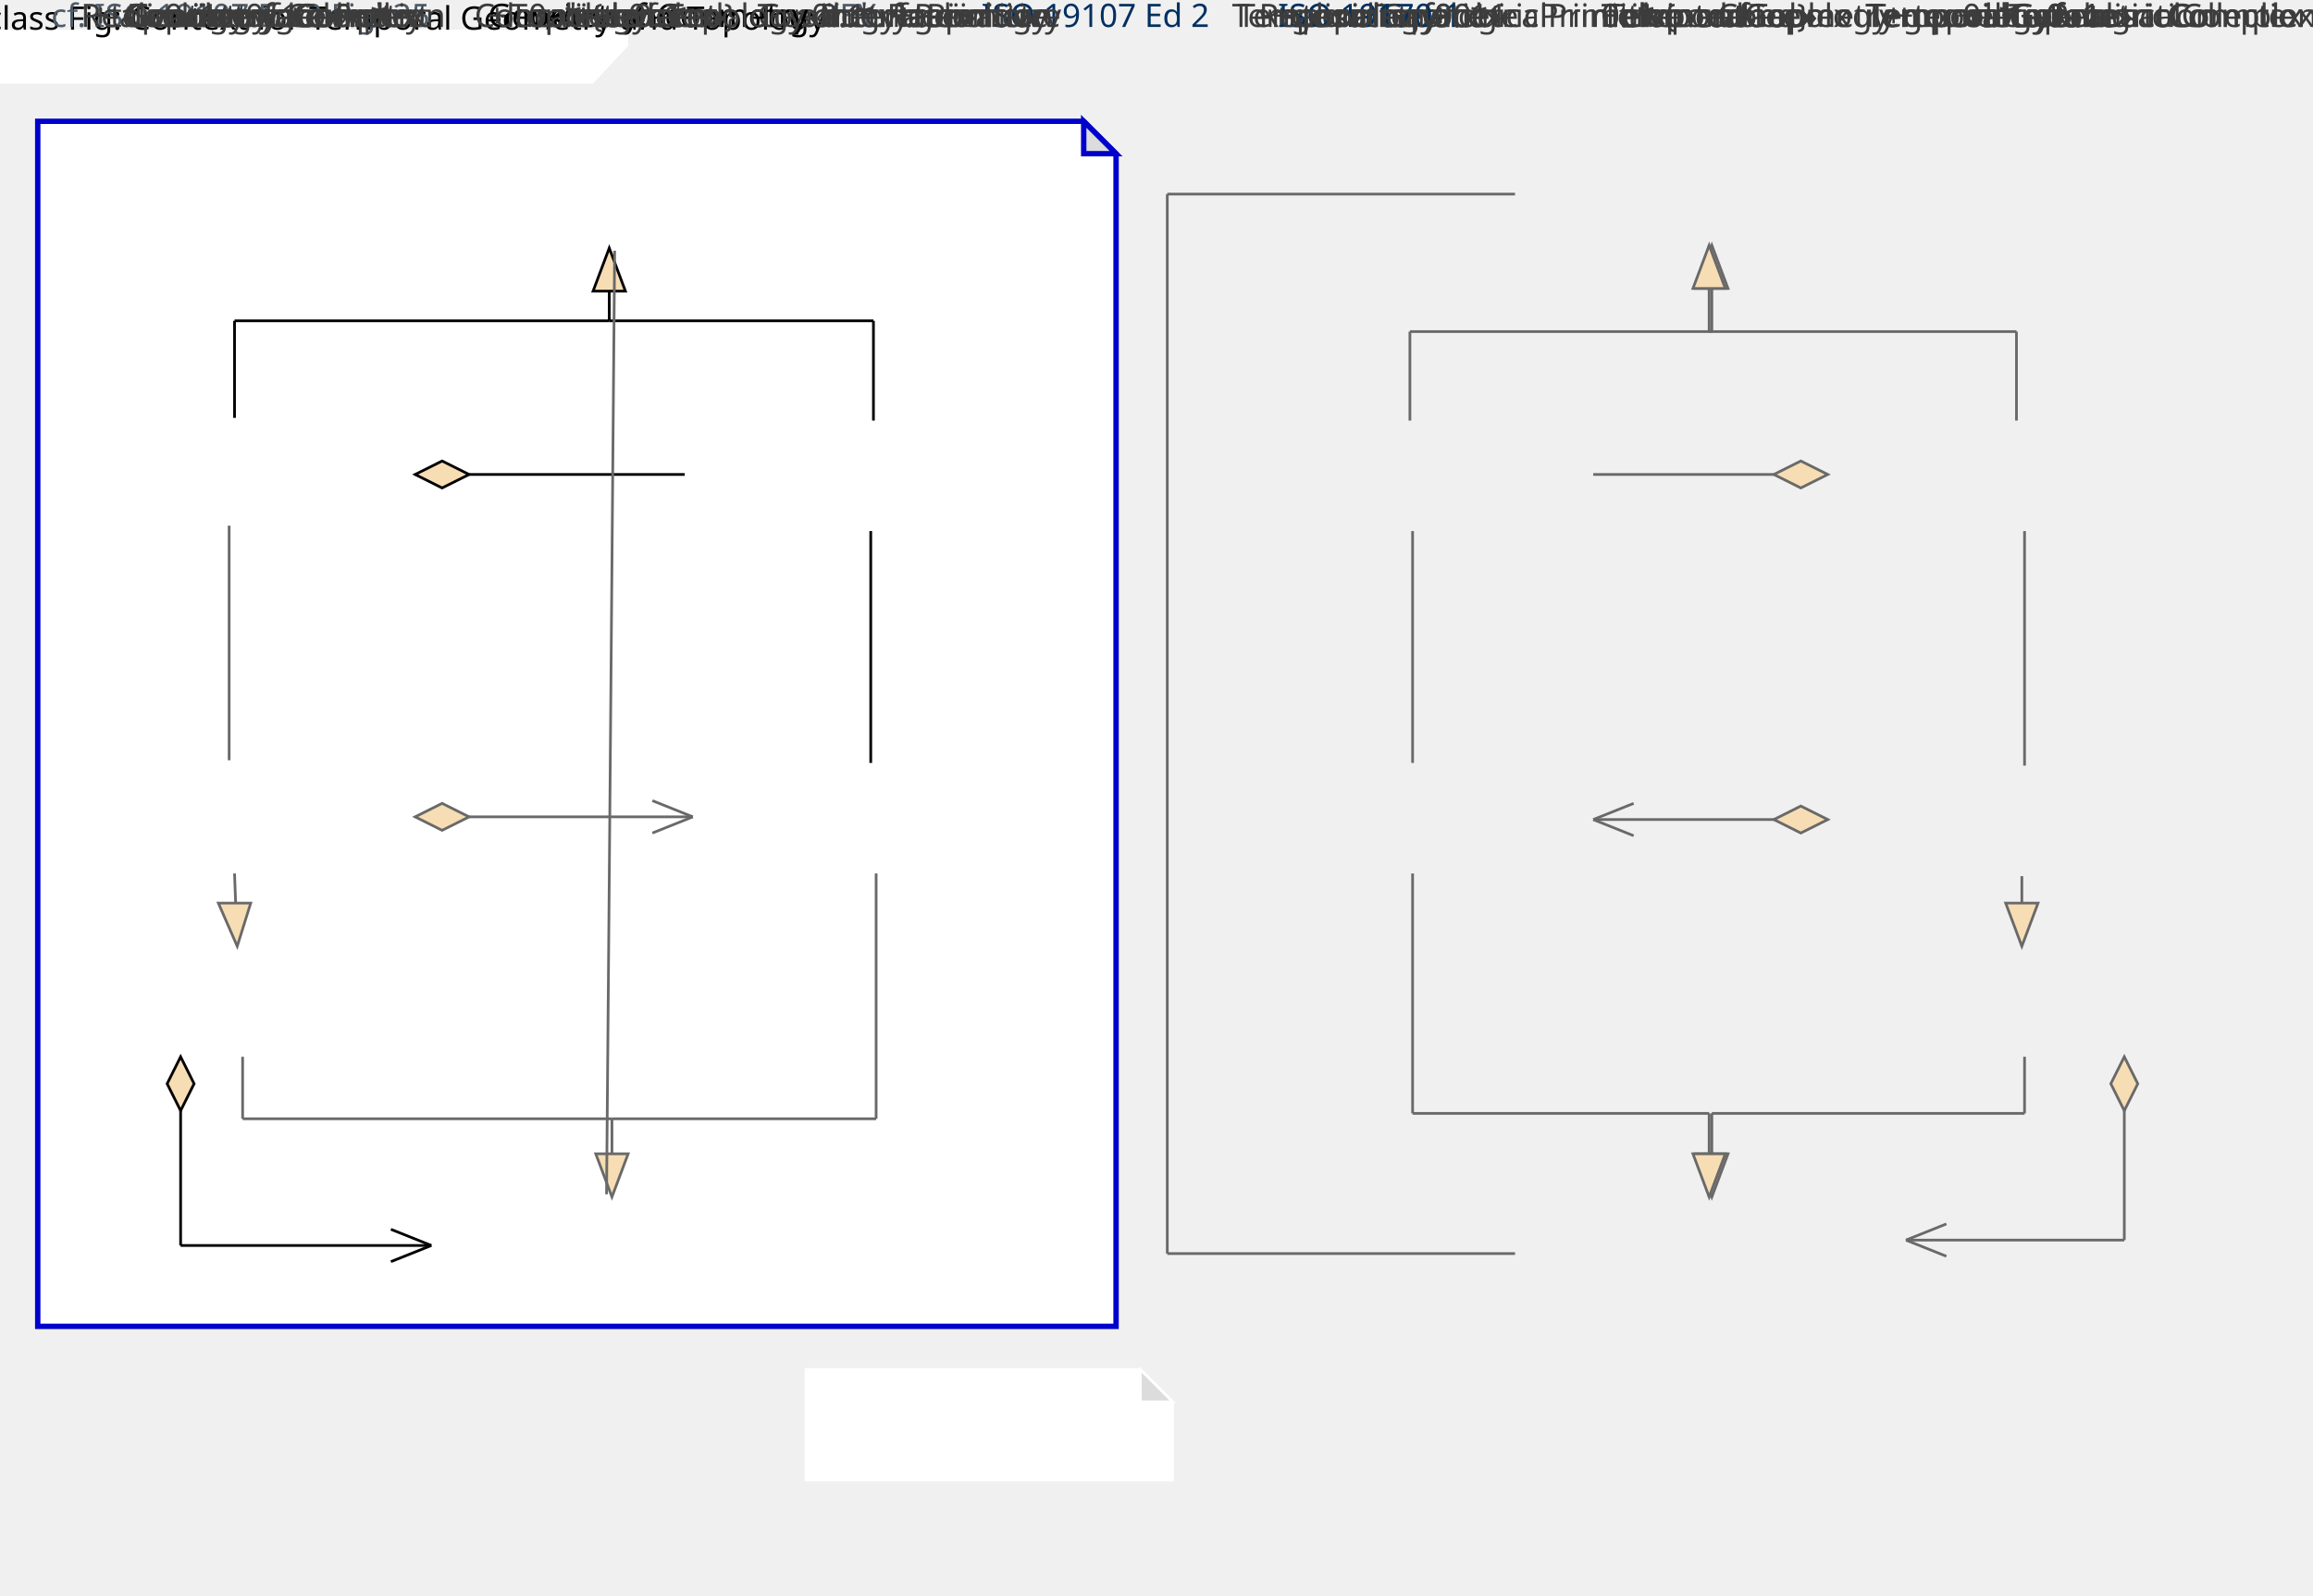
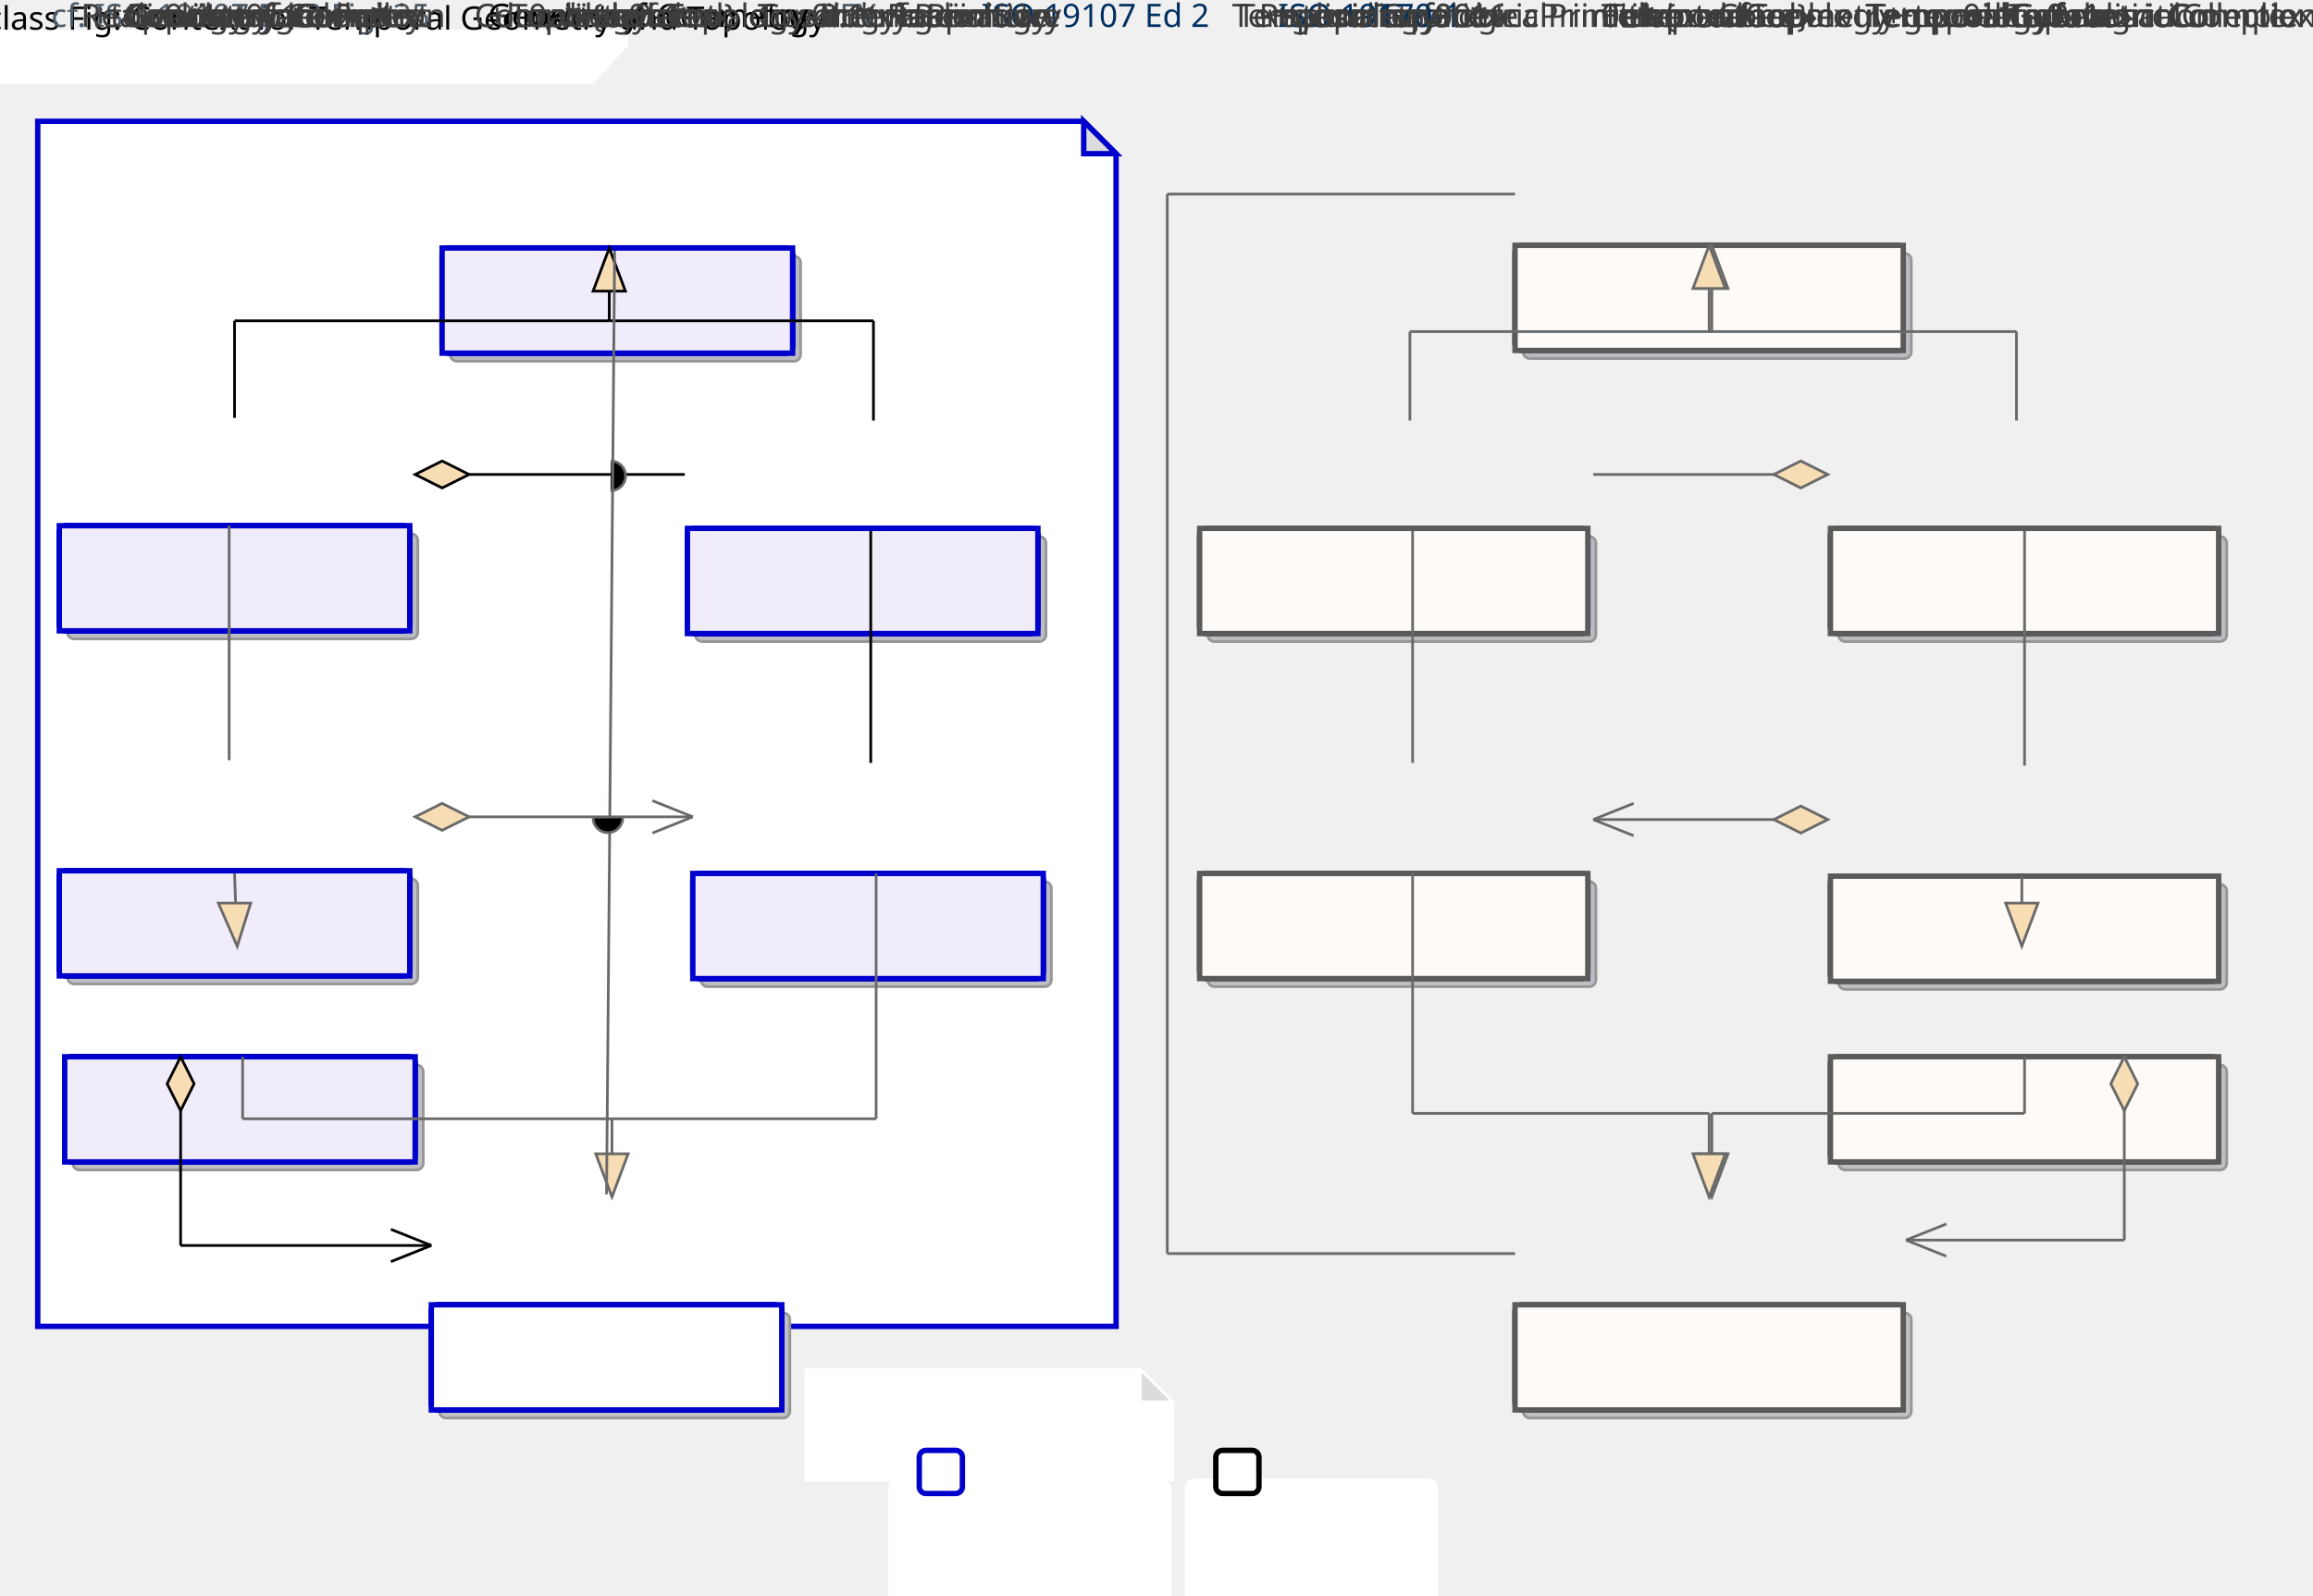
<svg xmlns="http://www.w3.org/2000/svg" width="858" height="592" viewBox="1 -582 858 592" version="1.1">
  <line stroke="#000000" stroke-width="0" x1="-9" y1="-571.0" x2="-9" y2="10.0" />
  <line stroke="#000000" stroke-width="0" x1="-9" y1="10.0" x2="849" y2="10.0" />
  <line stroke="#000000" stroke-width="0" x1="849" y1="10.0" x2="849" y2="-571.0" />
  <line stroke="#000000" stroke-width="0" x1="849" y1="-571.0" x2="-9" y2="-571.0" />
  <path fill="#FFFFFF" stroke="#000000" stroke-width="0" d="M -9 -551.0 L 221 -551.0 L 234 -565.0 L 234 -571.0 L -9 -571.0 L -9 -551.0 Z " fill-rule="evenodd" />
  <text x="-4" y="-571.0" font-family="Carlito" font-size="12" fill="#000000">
    class Fig: Context for Temporal Geometry and Topology
  </text>
  <path fill="#FFFFFF" stroke="#FFFFFF" stroke-width="1" d="M 300 -74.0 L 300 -33.0 L 436 -33.0 L 436 -62.0 L 424 -74.0 Z " fill-rule="evenodd" />
  <path fill="#DCDCDC" stroke="#FFFFFF" stroke-width="1" d="M 424 -74.0 L 424 -62.0 L 436 -62.0 Z " fill-rule="evenodd" />
  <text x="305" y="-572.0" font-family="Carlito" font-size="12" fill="#4E5B68">
    KEY:
  </text>
+   <rect fill="#FFFFFF" stroke="#FFFFFF" stroke-width="1" x="331" y="-33.0" width="104" height="58" rx="3.0" ry="3.0" />
+   <rect fill="#FFFFFF" stroke="#0000CD" stroke-width="2" x="342" y="-44.0" width="16" height="16" rx="2.5" ry="2.5" />
  <text x="365" y="-572.0" font-family="Carlito" font-size="12" fill="#003060">
    ISO 19107 Ed 2
  </text>
  <text x="382" y="-572.0" font-family="Carlito" font-size="12" fill="#003060">
     
  </text>
+   <rect fill="#BABBC1" stroke="#969696" stroke-width="1" x="566" y="-488.0" width="144" height="39" rx="2.5" ry="2.5" />
+   <rect fill="#FDFAF7" stroke="#5A5A5A" stroke-width="2" x="563" y="-491.0" width="144" height="39" rx="2.5" ry="2.5" />
+   <rect fill="#FDFAF7" stroke="#5A5A5A" stroke-width="2" x="563" y="-491.0" width="144" height="39" rx="2.5" ry="2.5" />
+   <rect fill="#FDFAF7" stroke="#5A5A5A" stroke-width="2" x="563" y="-491.0" width="144" height="39" />
  <text x="613" y="-572.0" font-family="Carlito" font-size="12" fill="#3C3C3C">
    «interface»
  </text>
  <text x="597" y="-572.0" font-family="Carlito" font-size="12" fill="#3C3C3C">
    TemporalTopology
  </text>
  <path fill="#FFFFFF" stroke="#0000CD" stroke-width="2" d="M 15 -537.0 L 15 -90.0 L 415 -90.0 L 415 -525.0 L 403 -537.0 Z " fill-rule="evenodd" />
  <path fill="#DCDCDC" stroke="#0000CD" stroke-width="2" d="M 403 -537.0 L 403 -525.0 L 415 -525.0 Z " fill-rule="evenodd" />
  <text x="20" y="-572.0" font-family="Carlito" font-size="12" fill="#4E5B68">
    cf. ISO 19107 Ed 2 Fig. 35
  </text>
+   <rect fill="#BDBEC3" stroke="#969696" stroke-width="1" x="261" y="-255.0" width="130" height="39" rx="2.5" ry="2.5" />
+   <rect fill="#F1ECFA" stroke="#0000CD" stroke-width="2" x="258" y="-258.0" width="130" height="39" rx="2.5" ry="2.5" />
+   <rect fill="#F1ECFA" stroke="#0000CD" stroke-width="2" x="258" y="-258.0" width="130" height="39" rx="2.5" ry="2.5" />
+   <rect fill="#F1ECFA" stroke="#0000CD" stroke-width="2" x="258" y="-258.0" width="130" height="39" />
  <text x="301" y="-572.0" font-family="Carlito" font-size="12" fill="#3C3C3C">
    «interface»
  </text>
  <text x="282" y="-572.0" font-family="Carlito" font-size="12" fill="#3C3C3C">
    Geometry::Primitive
  </text>
+   <rect fill="#BBBCC2" stroke="#969696" stroke-width="1" x="26" y="-384.0" width="130" height="39" rx="2.5" ry="2.5" />
+   <rect fill="#F1ECFA" stroke="#0000CD" stroke-width="2" x="23" y="-387.0" width="130" height="39" rx="2.5" ry="2.5" />
+   <rect fill="#F1ECFA" stroke="#0000CD" stroke-width="2" x="23" y="-387.0" width="130" height="39" rx="2.5" ry="2.5" />
+   <rect fill="#F1ECFA" stroke="#0000CD" stroke-width="2" x="23" y="-387.0" width="130" height="39" />
  <text x="66" y="-572.0" font-family="Carlito" font-size="12" fill="#3C3C3C">
    «interface»
  </text>
  <text x="49" y="-572.0" font-family="Carlito" font-size="12" fill="#3C3C3C">
    Topology::Complex
  </text>
+   <rect fill="#BBBDC2" stroke="#969696" stroke-width="1" x="259" y="-383.0" width="130" height="39" rx="2.5" ry="2.5" />
+   <rect fill="#F1ECFA" stroke="#0000CD" stroke-width="2" x="256" y="-386.0" width="130" height="39" rx="2.5" ry="2.5" />
+   <rect fill="#F1ECFA" stroke="#0000CD" stroke-width="2" x="256" y="-386.0" width="130" height="39" rx="2.5" ry="2.5" />
+   <rect fill="#F1ECFA" stroke="#0000CD" stroke-width="2" x="256" y="-386.0" width="130" height="39" />
  <text x="299" y="-572.0" font-family="Carlito" font-size="12" fill="#3C3C3C">
    «interface»
  </text>
  <text x="282" y="-572.0" font-family="Carlito" font-size="12" fill="#3C3C3C">
    Topology::Primitive
  </text>
+   <rect fill="#C0C1C4" stroke="#969696" stroke-width="1" x="164" y="-95.0" width="130" height="39" rx="2.5" ry="2.5" />
+   <rect fill="#FFFFFF" stroke="#0000CD" stroke-width="2" x="161" y="-98.0" width="130" height="39" rx="2.5" ry="2.5" />
+   <rect fill="#FFFFFF" stroke="#0000CD" stroke-width="2" x="161" y="-98.0" width="130" height="39" rx="2.5" ry="2.5" />
+   <rect fill="#FFFFFF" stroke="#0000CD" stroke-width="2" x="161" y="-98.0" width="130" height="39" />
  <text x="204" y="-572.0" font-family="Carlito" font-size="12" fill="#000000">
    «interface»
  </text>
  <text x="182" y="-572.0" font-family="Carlito" font-size="12" fill="#000000">
    Geometry::Geometry
  </text>
+   <rect fill="#BABBC1" stroke="#969696" stroke-width="1" x="168" y="-487.0" width="130" height="39" rx="2.5" ry="2.5" />
+   <rect fill="#F1ECFA" stroke="#0000CD" stroke-width="2" x="165" y="-490.0" width="130" height="39" rx="2.5" ry="2.5" />
+   <rect fill="#F1ECFA" stroke="#0000CD" stroke-width="2" x="165" y="-490.0" width="130" height="39" rx="2.5" ry="2.5" />
+   <rect fill="#F1ECFA" stroke="#0000CD" stroke-width="2" x="165" y="-490.0" width="130" height="39" />
  <text x="208" y="-572.0" font-family="Carlito" font-size="12" fill="#3C3C3C">
    «interface»
  </text>
  <text x="190" y="-572.0" font-family="Carlito" font-size="12" fill="#3C3C3C">
    Topology::Topology
  </text>
+   <rect fill="#BEBFC4" stroke="#969696" stroke-width="1" x="28" y="-187.0" width="130" height="39" rx="2.5" ry="2.5" />
+   <rect fill="#F1ECFA" stroke="#0000CD" stroke-width="2" x="25" y="-190.0" width="130" height="39" rx="2.5" ry="2.5" />
+   <rect fill="#F1ECFA" stroke="#0000CD" stroke-width="2" x="25" y="-190.0" width="130" height="39" rx="2.5" ry="2.5" />
+   <rect fill="#F1ECFA" stroke="#0000CD" stroke-width="2" x="25" y="-190.0" width="130" height="39" />
  <text x="68" y="-572.0" font-family="Carlito" font-size="12" fill="#3C3C3C">
    «interface»
  </text>
  <text x="48" y="-572.0" font-family="Carlito" font-size="12" fill="#3C3C3C">
    Geometry::Collection
  </text>
+   <rect fill="#BDBEC3" stroke="#969696" stroke-width="1" x="26" y="-256.0" width="130" height="39" rx="2.5" ry="2.5" />
+   <rect fill="#F1ECFA" stroke="#0000CD" stroke-width="2" x="23" y="-259.0" width="130" height="39" rx="2.5" ry="2.5" />
+   <rect fill="#F1ECFA" stroke="#0000CD" stroke-width="2" x="23" y="-259.0" width="130" height="39" rx="2.5" ry="2.5" />
+   <rect fill="#F1ECFA" stroke="#0000CD" stroke-width="2" x="23" y="-259.0" width="130" height="39" />
  <text x="66" y="-572.0" font-family="Carlito" font-size="12" fill="#3C3C3C">
    «interface»
  </text>
  <text x="47" y="-572.0" font-family="Carlito" font-size="12" fill="#3C3C3C">
    Geometry::Complex
  </text>
+   <rect fill="#BDBEC3" stroke="#969696" stroke-width="1" x="683" y="-254.0" width="144" height="39" rx="2.5" ry="2.5" />
+   <rect fill="#FDFAF7" stroke="#5A5A5A" stroke-width="2" x="680" y="-257.0" width="144" height="39" rx="2.5" ry="2.5" />
+   <rect fill="#FDFAF7" stroke="#5A5A5A" stroke-width="2" x="680" y="-257.0" width="144" height="39" rx="2.5" ry="2.5" />
+   <rect fill="#FDFAF7" stroke="#5A5A5A" stroke-width="2" x="680" y="-257.0" width="144" height="39" />
  <text x="730" y="-572.0" font-family="Carlito" font-size="12" fill="#3C3C3C">
    «interface»
  </text>
  <text x="694" y="-572.0" font-family="Carlito" font-size="12" fill="#3C3C3C">
    TemporalGeometricComplex
  </text>
+   <rect fill="#C0C1C4" stroke="#969696" stroke-width="1" x="566" y="-95.0" width="144" height="39" rx="2.5" ry="2.5" />
+   <rect fill="#FDFAF7" stroke="#5A5A5A" stroke-width="2" x="563" y="-98.0" width="144" height="39" rx="2.5" ry="2.5" />
+   <rect fill="#FDFAF7" stroke="#5A5A5A" stroke-width="2" x="563" y="-98.0" width="144" height="39" rx="2.5" ry="2.5" />
+   <rect fill="#FDFAF7" stroke="#5A5A5A" stroke-width="2" x="563" y="-98.0" width="144" height="39" />
  <text x="613" y="-572.0" font-family="Carlito" font-size="12" fill="#3C3C3C">
    «interface»
  </text>
  <text x="595" y="-572.0" font-family="Carlito" font-size="12" fill="#3C3C3C">
    TemporalGeometry
  </text>
+   <rect fill="#BEBFC4" stroke="#969696" stroke-width="1" x="683" y="-187.0" width="144" height="39" rx="2.5" ry="2.5" />
+   <rect fill="#FDFAF7" stroke="#5A5A5A" stroke-width="2" x="680" y="-190.0" width="144" height="39" rx="2.5" ry="2.5" />
+   <rect fill="#FDFAF7" stroke="#5A5A5A" stroke-width="2" x="680" y="-190.0" width="144" height="39" rx="2.5" ry="2.5" />
+   <rect fill="#FDFAF7" stroke="#5A5A5A" stroke-width="2" x="680" y="-190.0" width="144" height="39" />
  <text x="730" y="-572.0" font-family="Carlito" font-size="12" fill="#3C3C3C">
    «interface»
  </text>
  <text x="693" y="-572.0" font-family="Carlito" font-size="12" fill="#3C3C3C">
    TemporalGeometricCollection
  </text>
+   <rect fill="#BBBDC2" stroke="#969696" stroke-width="1" x="449" y="-383.0" width="144" height="39" rx="2.5" ry="2.5" />
+   <rect fill="#FDFAF7" stroke="#5A5A5A" stroke-width="2" x="446" y="-386.0" width="144" height="39" rx="2.5" ry="2.5" />
+   <rect fill="#FDFAF7" stroke="#5A5A5A" stroke-width="2" x="446" y="-386.0" width="144" height="39" rx="2.5" ry="2.5" />
+   <rect fill="#FDFAF7" stroke="#5A5A5A" stroke-width="2" x="446" y="-386.0" width="144" height="39" />
  <text x="496" y="-572.0" font-family="Carlito" font-size="12" fill="#3C3C3C">
    «interface»
  </text>
  <text x="458" y="-572.0" font-family="Carlito" font-size="12" fill="#3C3C3C">
    TemporalTopologicalPrimitive
  </text>
+   <rect fill="#BBBDC2" stroke="#969696" stroke-width="1" x="683" y="-383.0" width="144" height="39" rx="2.5" ry="2.5" />
+   <rect fill="#FDFAF7" stroke="#5A5A5A" stroke-width="2" x="680" y="-386.0" width="144" height="39" rx="2.5" ry="2.5" />
+   <rect fill="#FDFAF7" stroke="#5A5A5A" stroke-width="2" x="680" y="-386.0" width="144" height="39" rx="2.5" ry="2.5" />
+   <rect fill="#FDFAF7" stroke="#5A5A5A" stroke-width="2" x="680" y="-386.0" width="144" height="39" />
  <text x="730" y="-572.0" font-family="Carlito" font-size="12" fill="#3C3C3C">
    «interface»
  </text>
  <text x="693" y="-572.0" font-family="Carlito" font-size="12" fill="#3C3C3C">
    TemporalTopologicalComplex
  </text>
+   <rect fill="#BDBEC3" stroke="#969696" stroke-width="1" x="449" y="-255.0" width="144" height="39" rx="2.5" ry="2.5" />
+   <rect fill="#FDFAF7" stroke="#5A5A5A" stroke-width="2" x="446" y="-258.0" width="144" height="39" rx="2.5" ry="2.5" />
+   <rect fill="#FDFAF7" stroke="#5A5A5A" stroke-width="2" x="446" y="-258.0" width="144" height="39" rx="2.5" ry="2.5" />
+   <rect fill="#FDFAF7" stroke="#5A5A5A" stroke-width="2" x="446" y="-258.0" width="144" height="39" />
  <text x="496" y="-572.0" font-family="Carlito" font-size="12" fill="#3C3C3C">
    «interface»
  </text>
  <text x="460" y="-572.0" font-family="Carlito" font-size="12" fill="#3C3C3C">
    TemporalGeometricPrimitive
  </text>
+   <rect fill="#FFFFFF" stroke="#FFFFFF" stroke-width="1" x="441" y="-33.0" width="93" height="58" rx="3.0" ry="3.0" />
+   <rect fill="#FFFFFF" stroke="#000000" stroke-width="2" x="452" y="-44.0" width="16" height="16" rx="2.5" ry="2.5" />
  <text x="475" y="-572.0" font-family="Carlito" font-size="12" fill="#003060">
    ISO 19170-1
  </text>
  <text x="486" y="-572.0" font-family="Carlito" font-size="12" fill="#003060">
     
  </text>
  <line stroke="#696969" stroke-width="1" x1="592" y1="-406.0" x2="679" y2="-406.0" />
  <path fill="#F7DDB4" stroke="#696969" stroke-width="1" d="M 669 -401.0 L 679 -406.0 L 669 -411.0 L 659 -406.0 Z " fill-rule="evenodd" />
  <line stroke="#696969" stroke-width="1" x1="88" y1="-258.0" x2="89" y2="-231.0" />
  <path fill="#F7DDB4" stroke="#696969" stroke-width="1" d="M 82 -247.0 L 94 -247.0 L 89 -231.0 Z " fill-rule="evenodd" />
  <line stroke="#696969" stroke-width="1" x1="751" y1="-257.0" x2="751" y2="-231.0" />
  <path fill="#F7DDB4" stroke="#696969" stroke-width="1" d="M 745 -247.0 L 757 -247.0 L 751 -231.0 Z " fill-rule="evenodd" />
  <line stroke="#696969" stroke-width="1" x1="91" y1="-190.0" x2="91" y2="-167.0" />
  <line stroke="#696969" stroke-width="1" x1="91" y1="-167.0" x2="228" y2="-167.0" />
  <line stroke="#696969" stroke-width="1" x1="228" y1="-167.0" x2="228" y2="-138.0" />
  <path fill="#F7DDB4" stroke="#696969" stroke-width="1" d="M 222 -154.0 L 234 -154.0 L 228 -138.0 Z " fill-rule="evenodd" />
  <line stroke="#696969" stroke-width="1" x1="752" y1="-190.0" x2="752" y2="-169.0" />
  <line stroke="#696969" stroke-width="1" x1="752" y1="-169.0" x2="636" y2="-169.0" />
  <line stroke="#696969" stroke-width="1" x1="636" y1="-169.0" x2="636" y2="-138.0" />
  <path fill="#F7DDB4" stroke="#696969" stroke-width="1" d="M 630 -154.0 L 642 -154.0 L 636 -138.0 Z " fill-rule="evenodd" />
  <line stroke="#696969" stroke-width="1" x1="524" y1="-426.0" x2="524" y2="-459.0" />
  <line stroke="#696969" stroke-width="1" x1="524" y1="-459.0" x2="636" y2="-459.0" />
  <line stroke="#696969" stroke-width="1" x1="636" y1="-459.0" x2="636" y2="-491.0" />
  <path fill="#F7DDB4" stroke="#696969" stroke-width="1" d="M 642 -475.0 L 630 -475.0 L 636 -491.0 Z " fill-rule="evenodd" />
  <line stroke="#696969" stroke-width="1" x1="525" y1="-385.0" x2="525" y2="-299.0" />
  <line stroke="#696969" stroke-width="1" x1="752" y1="-385.0" x2="752" y2="-298.0" />
  <line stroke="#696969" stroke-width="1" x1="749" y1="-426.0" x2="749" y2="-459.0" />
  <line stroke="#696969" stroke-width="1" x1="749" y1="-459.0" x2="635" y2="-459.0" />
  <line stroke="#696969" stroke-width="1" x1="635" y1="-459.0" x2="635" y2="-491.0" />
  <path fill="#F7DDB4" stroke="#696969" stroke-width="1" d="M 641 -475.0 L 629 -475.0 L 635 -491.0 Z " fill-rule="evenodd" />
  <line stroke="#696969" stroke-width="1" x1="592" y1="-278.0" x2="679" y2="-278.0" />
  <path fill="#F7DDB4" stroke="#696969" stroke-width="1" d="M 669 -273.0 L 679 -278.0 L 669 -283.0 L 659 -278.0 Z " fill-rule="evenodd" />
  <line stroke="#696969" stroke-width="1" x1="592" y1="-278.0" x2="607" y2="-272.0" />
  <line stroke="#696969" stroke-width="1" x1="592" y1="-278.0" x2="607" y2="-284.0" />
  <line stroke="#696969" stroke-width="1" x1="525" y1="-258.0" x2="525" y2="-169.0" />
  <line stroke="#696969" stroke-width="1" x1="525" y1="-169.0" x2="635" y2="-169.0" />
  <line stroke="#696969" stroke-width="1" x1="635" y1="-169.0" x2="635" y2="-138.0" />
  <path fill="#F7DDB4" stroke="#696969" stroke-width="1" d="M 629 -154.0 L 641 -154.0 L 635 -138.0 Z " fill-rule="evenodd" />
  <line stroke="#696969" stroke-width="1" x1="708" y1="-122.0" x2="789" y2="-122.0" />
  <line stroke="#696969" stroke-width="1" x1="789" y1="-122.0" x2="789" y2="-190.0" />
  <path fill="#F7DDB4" stroke="#696969" stroke-width="1" d="M 794 -180.0 L 789 -190.0 L 784 -180.0 L 789 -170.0 Z " fill-rule="evenodd" />
  <line stroke="#696969" stroke-width="1" x1="708" y1="-122.0" x2="723" y2="-116.0" />
  <line stroke="#696969" stroke-width="1" x1="708" y1="-122.0" x2="723" y2="-128.0" />
  <line stroke="#000000" stroke-width="1" x1="88" y1="-427.0" x2="88" y2="-463.0" />
  <line stroke="#000000" stroke-width="1" x1="88" y1="-463.0" x2="227" y2="-463.0" />
  <line stroke="#000000" stroke-width="1" x1="227" y1="-463.0" x2="227" y2="-490.0" />
  <path fill="#F7DDB4" stroke="#000000" stroke-width="1" d="M 233 -474.0 L 221 -474.0 L 227 -490.0 Z " fill-rule="evenodd" />
  <line stroke="#696969" stroke-width="1" x1="326" y1="-258.0" x2="326" y2="-167.0" />
  <line stroke="#696969" stroke-width="1" x1="326" y1="-167.0" x2="228" y2="-167.0" />
  <line stroke="#000000" stroke-width="1" x1="324" y1="-299.0" x2="324" y2="-385.0" />
  <line stroke="#000000" stroke-width="1" x1="68" y1="-190.0" x2="68" y2="-120.0" />
  <line stroke="#000000" stroke-width="1" x1="68" y1="-120.0" x2="161" y2="-120.0" />
  <path fill="#F7DDB4" stroke="#000000" stroke-width="1" d="M 73 -180.0 L 68 -190.0 L 63 -180.0 L 68 -170.0 Z " fill-rule="evenodd" />
  <line stroke="#000000" stroke-width="1" x1="161" y1="-120.0" x2="146" y2="-114.0" />
  <line stroke="#000000" stroke-width="1" x1="161" y1="-120.0" x2="146" y2="-126.0" />
  <line stroke="#696969" stroke-width="1" x1="86" y1="-387.0" x2="86" y2="-300.0" />
  <line stroke="#696969" stroke-width="1" x1="563" y1="-510.0" x2="434" y2="-510.0" />
  <line stroke="#696969" stroke-width="1" x1="434" y1="-510.0" x2="434" y2="-117.0" />
  <line stroke="#696969" stroke-width="1" x1="434" y1="-117.0" x2="563" y2="-117.0" />
  <line stroke="#000000" stroke-width="1" x1="325" y1="-426.0" x2="325" y2="-463.0" />
  <line stroke="#000000" stroke-width="1" x1="325" y1="-463.0" x2="227" y2="-463.0" />
  <line stroke="#000000" stroke-width="1" x1="255" y1="-406.0" x2="155" y2="-406.0" />
  <path fill="#F7DDB4" stroke="#000000" stroke-width="1" d="M 165 -411.0 L 155 -406.0 L 165 -401.0 L 175 -406.0 Z " fill-rule="evenodd" />
+   <path stroke="#696969" stroke-width="1" d="M 227.599 -410.999 A 5.5 5.5 0 1 1 227.469 -400" />
  <line stroke="#696969" stroke-width="1" x1="229" y1="-489.0" x2="226" y2="-139.0" />
+   <path stroke="#696969" stroke-width="1" d="M 231.999 -278.587 A 5.5 5.5 0 0 1 221 -278.538" />
  <line stroke="#696969" stroke-width="1" x1="258" y1="-279.0" x2="155" y2="-279.0" />
  <path fill="#F7DDB4" stroke="#696969" stroke-width="1" d="M 165 -284.0 L 155 -279.0 L 165 -274.0 L 175 -279.0 Z " fill-rule="evenodd" />
  <line stroke="#696969" stroke-width="1" x1="258" y1="-279.0" x2="243" y2="-285.0" />
  <line stroke="#696969" stroke-width="1" x1="258" y1="-279.0" x2="243" y2="-273.0" />
  <text x="214" y="-572.0" font-family="Carlito" font-size="12" fill="#3C3C3C">
    +element
  </text>
  <text x="197" y="-572.0" font-family="Carlito" font-size="12" fill="#3C3C3C">
    0..* {ordered}
  </text>
  <text x="35" y="-572.0" font-family="Carlito" font-size="12" fill="#3C3C3C">
    +topology
  </text>
  <text x="92" y="-572.0" font-family="Carlito" font-size="12" fill="#3C3C3C">
    0..1
  </text>
  <text x="31" y="-572.0" font-family="Carlito" font-size="12" fill="#3C3C3C">
    Realization
  </text>
  <text x="96" y="-572.0" font-family="Carlito" font-size="12" fill="#3C3C3C">
    +geometry
  </text>
  <text x="62" y="-572.0" font-family="Carlito" font-size="12" fill="#3C3C3C">
    0..1
  </text>
  <text x="333" y="-572.0" font-family="Carlito" font-size="12" fill="#3C3C3C">
    +geometry
  </text>
  <text x="302" y="-572.0" font-family="Carlito" font-size="12" fill="#3C3C3C">
    0..1
  </text>
  <text x="330" y="-572.0" font-family="Carlito" font-size="12" fill="#3C3C3C">
    Realization
  </text>
  <text x="333" y="-572.0" font-family="Carlito" font-size="12" fill="#3C3C3C">
    +topology
  </text>
  <text x="305" y="-572.0" font-family="Carlito" font-size="12" fill="#3C3C3C">
    0..*
  </text>
  <text x="532" y="-572.0" font-family="Carlito" font-size="12" fill="#3C3C3C">
    +time
  </text>
  <text x="540" y="-572.0" font-family="Carlito" font-size="12" fill="#3C3C3C">
    0..1
  </text>
  <text x="214" y="-572.0" font-family="Carlito" font-size="12" fill="#3C3C3C">
    +element
  </text>
  <text x="236" y="-572.0" font-family="Carlito" font-size="12" fill="#3C3C3C">
    0..*
  </text>
  <text x="177" y="-572.0" font-family="Carlito" font-size="12" fill="#3C3C3C">
    Complex
  </text>
  <text x="107" y="-572.0" font-family="Carlito" font-size="12" fill="#3C3C3C">
    +element
  </text>
  <text x="125" y="-572.0" font-family="Carlito" font-size="12" fill="#3C3C3C">
    0..*
  </text>
  <text x="477" y="-572.0" font-family="Carlito" font-size="12" fill="#3C3C3C">
    +topology
  </text>
  <text x="533" y="-572.0" font-family="Carlito" font-size="12" fill="#3C3C3C">
    0..*
  </text>
  <text x="468" y="-572.0" font-family="Carlito" font-size="12" fill="#3C3C3C">
    Realisation
  </text>
  <text x="473" y="-572.0" font-family="Carlito" font-size="12" fill="#3C3C3C">
    +geometry
  </text>
  <text x="533" y="-572.0" font-family="Carlito" font-size="12" fill="#3C3C3C">
    0..1
  </text>
  <text x="595" y="-572.0" font-family="Carlito" font-size="12" fill="#3C3C3C">
    +element
  </text>
  <text x="595" y="-572.0" font-family="Carlito" font-size="12" fill="#3C3C3C">
    0..* {ordered}
  </text>
  <text x="727" y="-572.0" font-family="Carlito" font-size="12" fill="#3C3C3C">
    +element
  </text>
  <text x="729" y="-572.0" font-family="Carlito" font-size="12" fill="#3C3C3C">
    0..*
  </text>
  <text x="704" y="-572.0" font-family="Carlito" font-size="12" fill="#3C3C3C">
    +topology
  </text>
  <text x="760" y="-572.0" font-family="Carlito" font-size="12" fill="#3C3C3C">
    0..1
  </text>
  <text x="761" y="-572.0" font-family="Carlito" font-size="12" fill="#3C3C3C">
    Realisation
  </text>
  <text x="700" y="-572.0" font-family="Carlito" font-size="12" fill="#3C3C3C">
    +geometry
  </text>
  <text x="760" y="-572.0" font-family="Carlito" font-size="12" fill="#3C3C3C">
    0..1
  </text>
  <text x="595" y="-572.0" font-family="Carlito" font-size="12" fill="#3C3C3C">
    +element
  </text>
  <text x="595" y="-572.0" font-family="Carlito" font-size="12" fill="#3C3C3C">
    0..1
  </text>
  <text x="638" y="-572.0" font-family="Carlito" font-size="12" fill="#3C3C3C">
    Complex
  </text>
  <text x="182" y="-572.0" font-family="Carlito" font-size="12" fill="#3C3C3C">
    +location
  </text>
  <text x="234" y="-572.0" font-family="Carlito" font-size="12" fill="#3C3C3C">
    0..1
  </text>
</svg>
